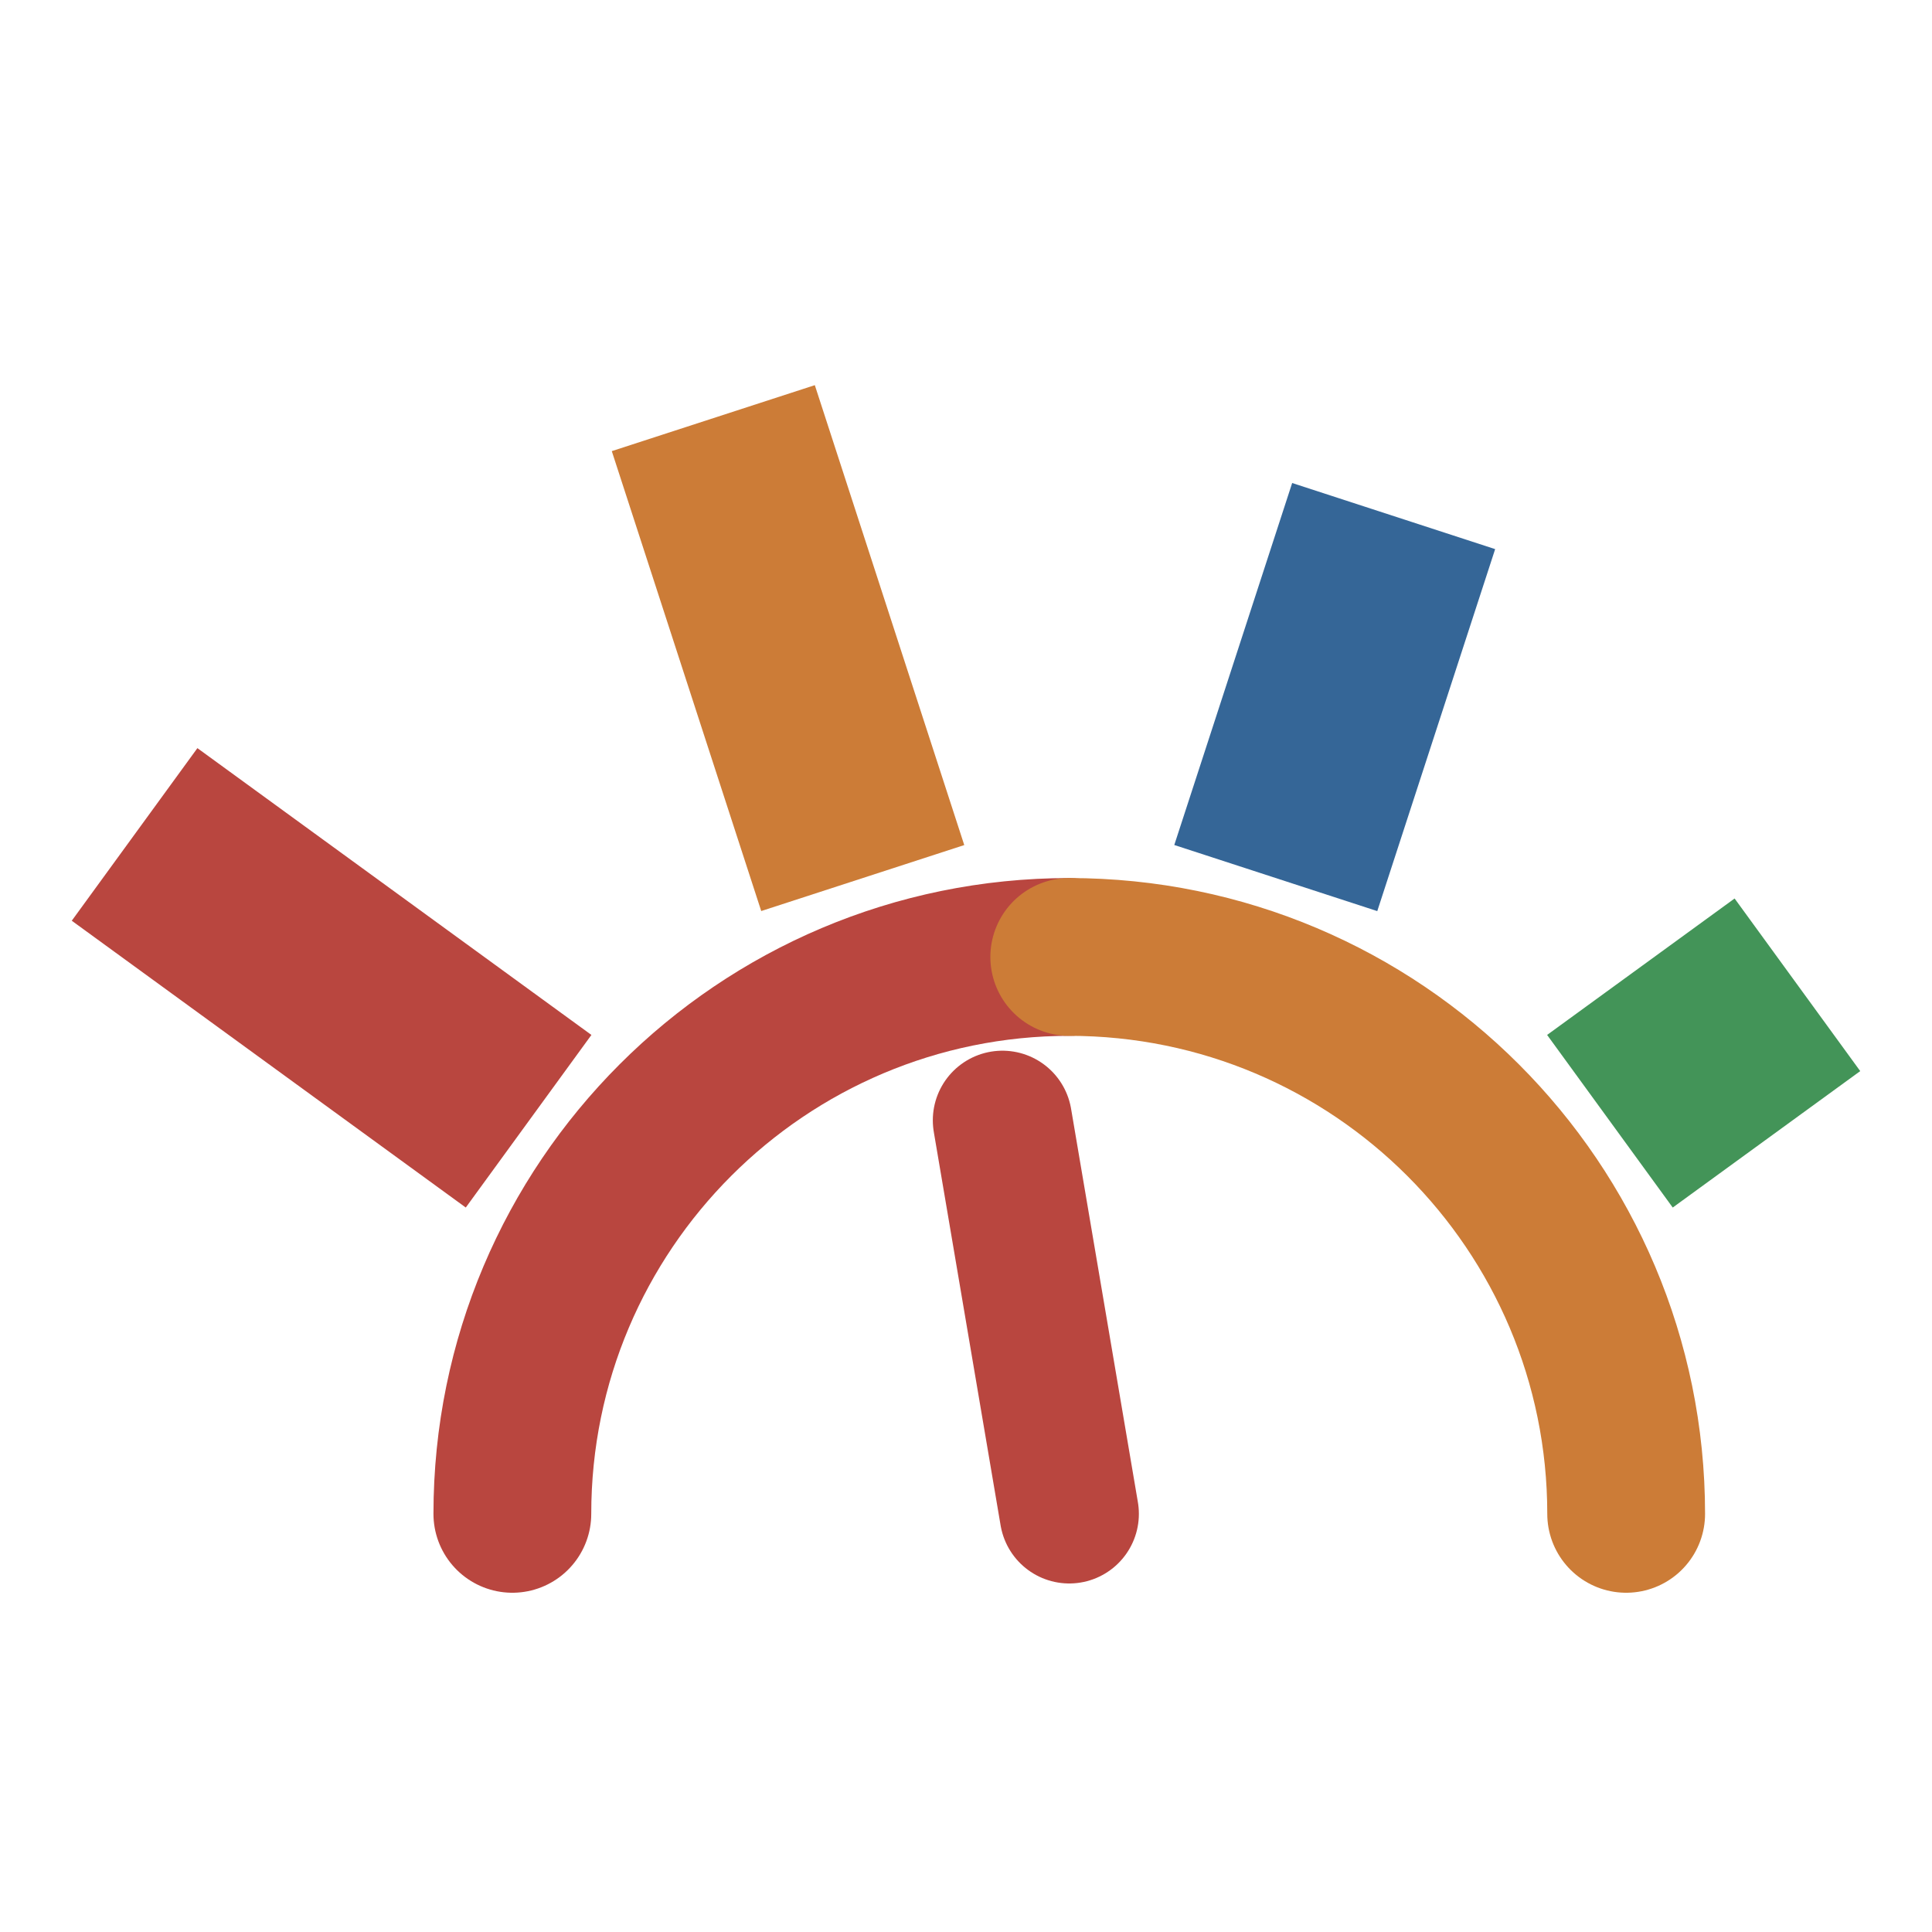
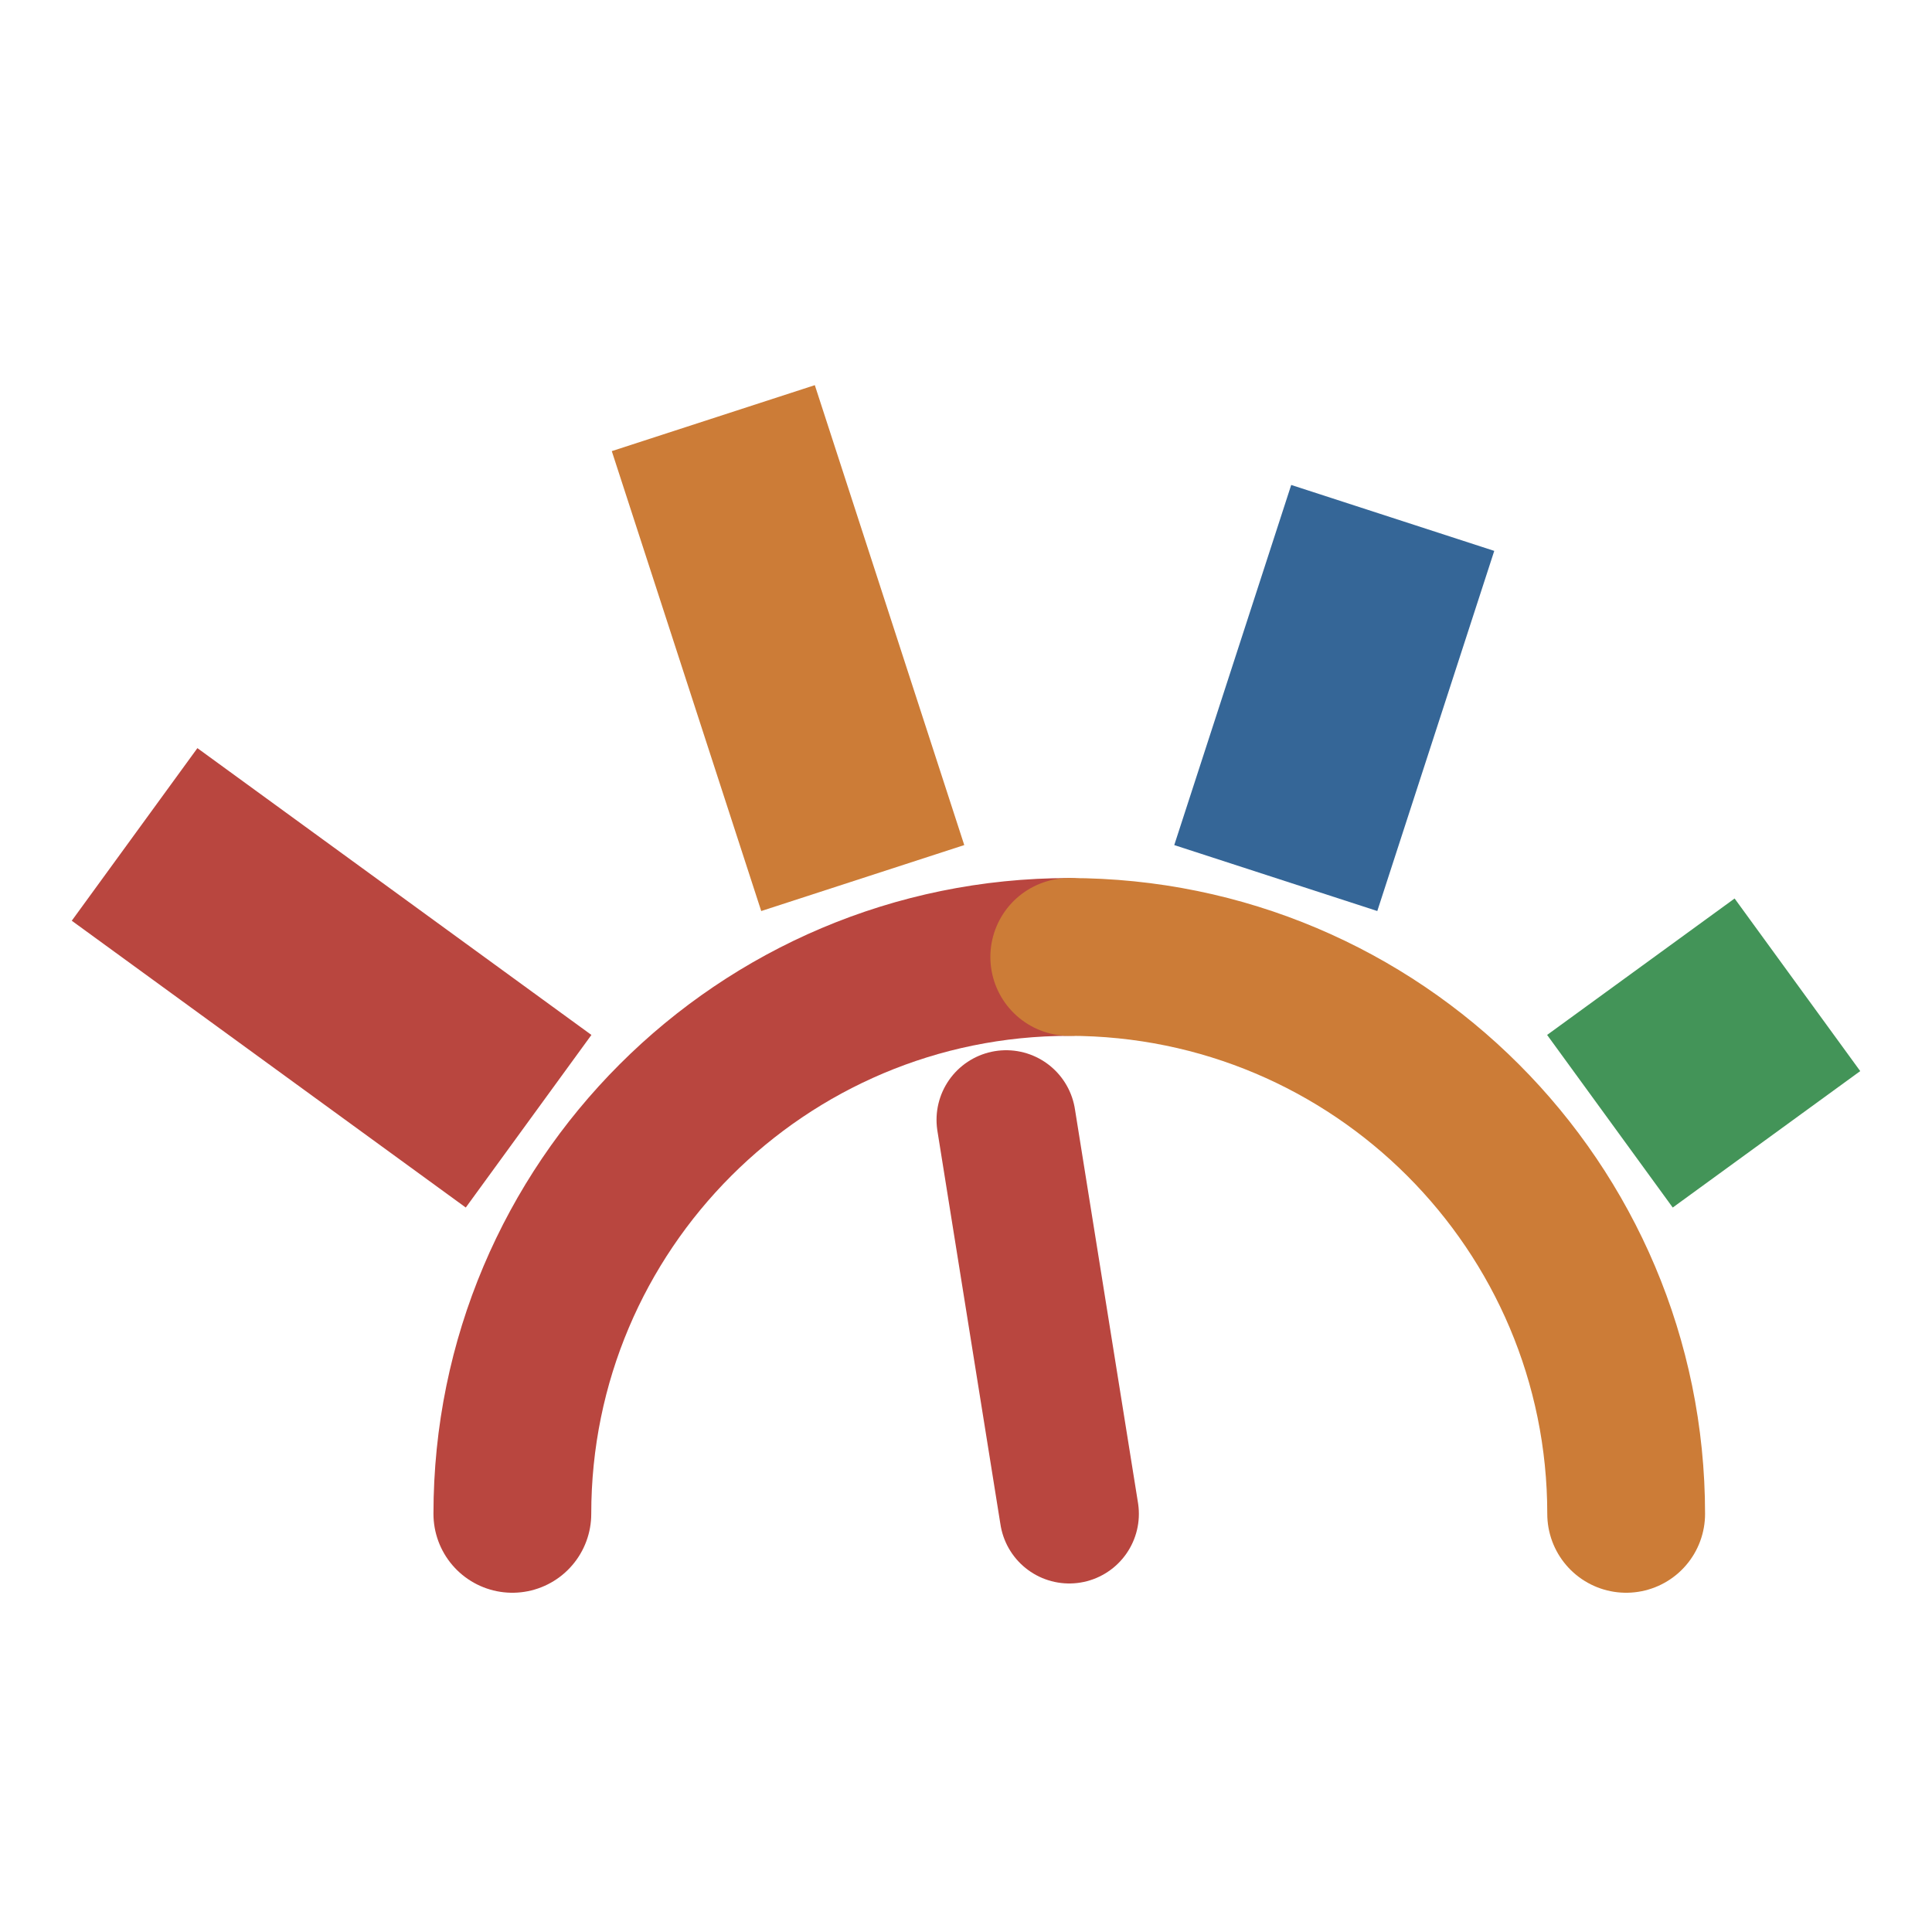
<svg xmlns="http://www.w3.org/2000/svg" viewBox="-1.04 -8.12 41.63 41.63">
  <path d="M 10 24.5 A 12 12 0 0 1 22 12.5" fill="none" stroke="#b9463f" stroke-width="3.4" stroke-linecap="round" />
  <path d="M 22 12.5 A 12 12 0 0 1 34 24.5" fill="none" stroke="#cc7c37" stroke-width="3.4" stroke-linecap="round" />
  <line x1="10.35" y1="16.04" x2="1.86" y2="9.86" stroke="#b9463f" stroke-width="4.6" stroke-linecap="butt" />
  <line x1="17.55" y1="10.8" x2="14.33" y2="0.89" stroke="#cc7c37" stroke-width="4.6" stroke-linecap="butt" />
-   <line x1="26.45" y1="10.8" x2="28.99" y2="3" stroke="#356697" stroke-width="4.6" stroke-linecap="butt" />
+   <line x1="26.45" y1="10.8" x2="28.97" y2="3.04" stroke="#356697" stroke-width="4.6" stroke-linecap="butt" />
  <line x1="33.65" y1="16.04" x2="37.69" y2="13.1" stroke="#439458" stroke-width="4.6" stroke-linecap="butt" />
-   <line x1="22" y1="24.5" x2="20.56" y2="16.02" stroke="#b9463f" stroke-width="3" stroke-linecap="round" />
+   <line x1="22" y1="24.5" x2="20.64" y2="16.01" stroke="#b9463f" stroke-width="3" stroke-linecap="round" />
</svg>
